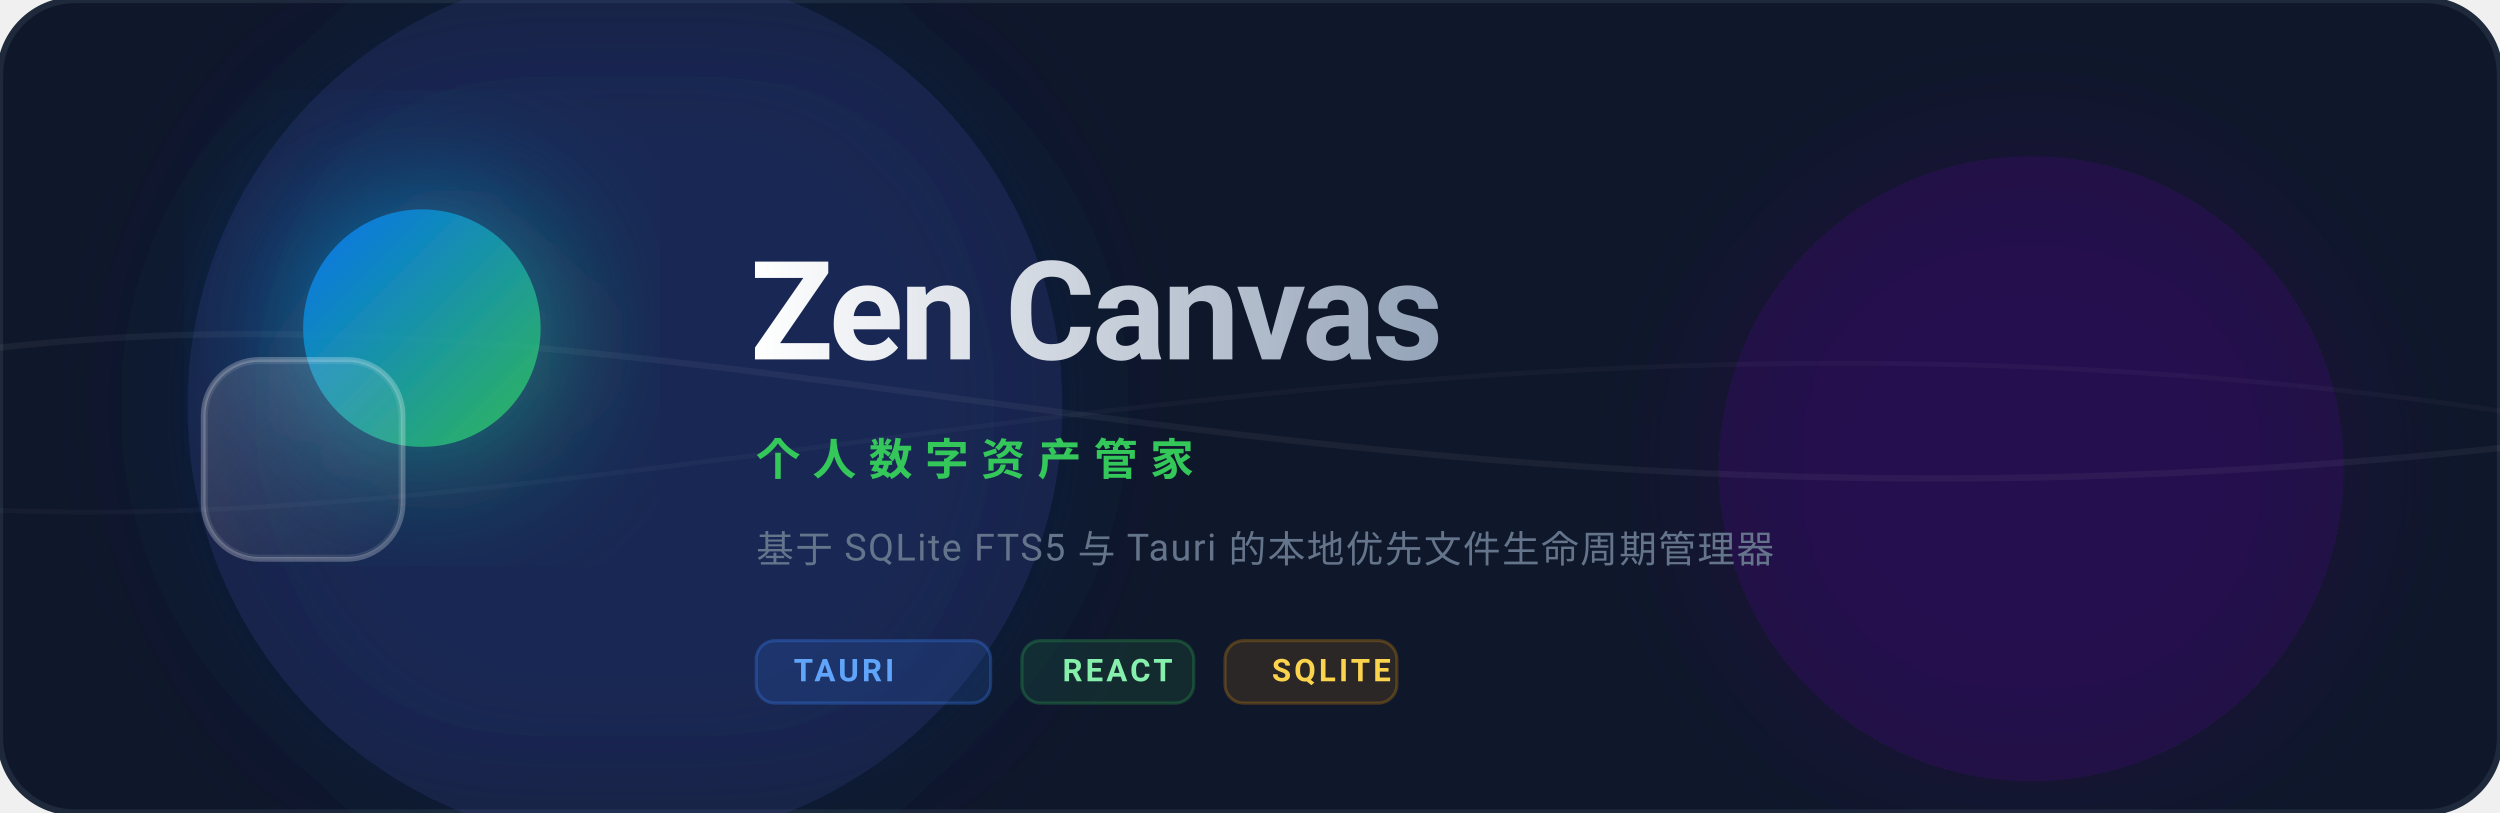
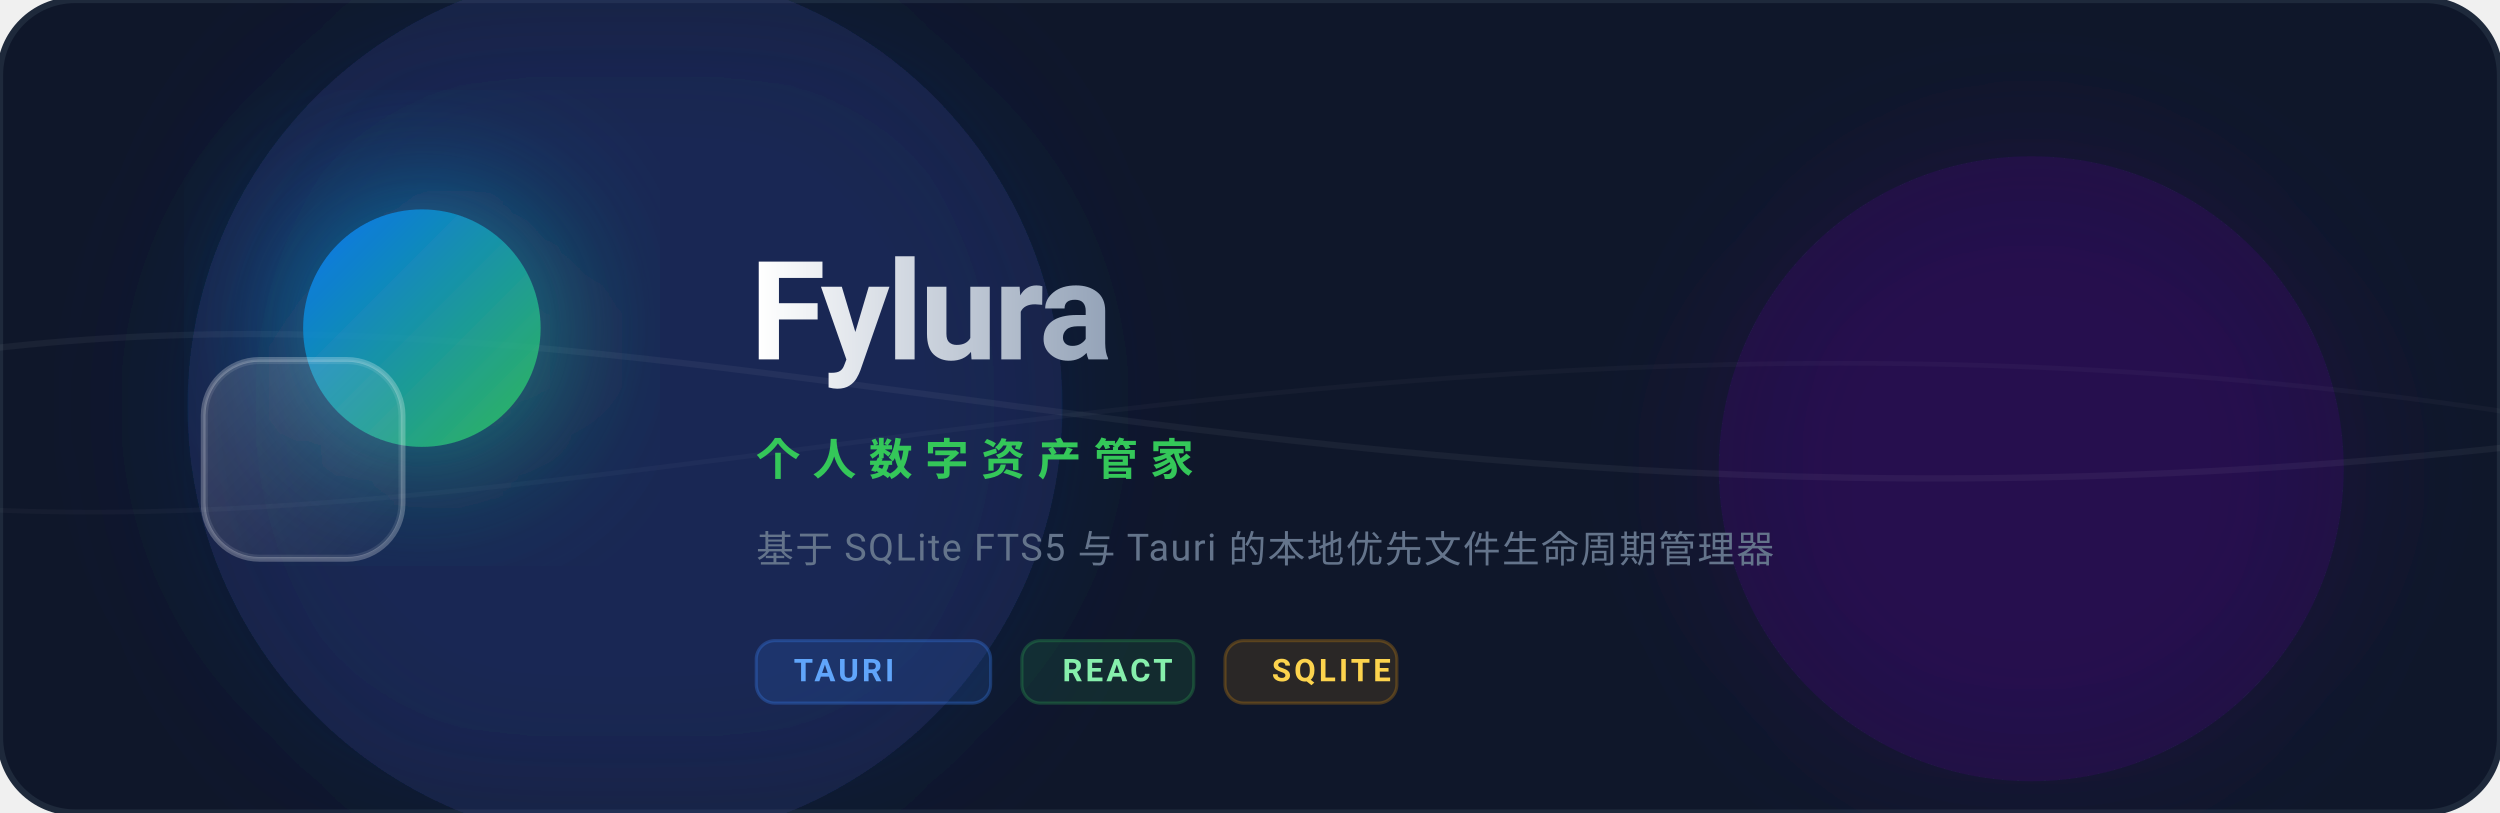
<svg xmlns="http://www.w3.org/2000/svg" viewBox="0 0 800 260" width="100%">
  <rect width="800" height="260" rx="24" fill="#0f172a" stroke="#1e293b" stroke-width="2" />
  <defs>
    <filter id="glow" x="-50%" y="-50%" width="200%" height="200%">
      <feGaussianBlur stdDeviation="25" result="blur" />
      <feMerge>
        <feMergeNode in="blur" />
        <feMergeNode in="SourceGraphic" />
      </feMerge>
    </filter>
    <linearGradient id="orbGradient" x1="0%" y1="0%" x2="100%" y2="100%">
      <stop offset="0%" stop-color="#007AFF" />
      <stop offset="100%" stop-color="#34C759" />
    </linearGradient>
    <linearGradient id="glassGradient" x1="0%" y1="0%" x2="100%" y2="100%">
      <stop offset="0%" stop-color="#ffffff" stop-opacity="0.15" />
      <stop offset="100%" stop-color="#ffffff" stop-opacity="0.02" />
    </linearGradient>
    <linearGradient id="textGradient" x1="0%" y1="0%" x2="100%" y2="0%">
      <stop offset="0%" stop-color="#FFFFFF" />
      <stop offset="100%" stop-color="#94A3B8" />
    </linearGradient>
  </defs>
  <circle cx="200" cy="130" r="140" fill="#1e3a8a" fill-opacity="0.25" filter="url(#glow)" />
  <circle cx="650" cy="150" r="100" fill="#4c1d95" fill-opacity="0.2" filter="url(#glow)" />
  <path d="M-100 130 C 200 50, 400 210, 900 130" fill="none" stroke="#ffffff" stroke-opacity="0.05" stroke-width="2" />
  <path d="M-100 150 C 150 210, 450 50, 900 150" fill="none" stroke="#ffffff" stroke-opacity="0.03" stroke-width="1.5" />
  <g transform="translate(110, 130)">
    <circle cx="25" cy="-25" r="38" fill="url(#orbGradient)" filter="url(#glow)" opacity="0.9" />
    <rect x="-45" y="-15" width="64" height="64" rx="18" fill="url(#glassGradient)" stroke="#ffffff" stroke-opacity="0.25" stroke-width="1.5" />
    <rect x="-44" y="-14" width="62" height="62" rx="17" fill="none" stroke="#ffffff" stroke-opacity="0.1" stroke-width="1" />
  </g>
-   <text x="240" y="115" font-family="-apple-system, BlinkMacSystemFont, 'Segoe UI', Roboto, sans-serif" font-size="44" font-weight="700" fill="url(#textGradient)" letter-spacing="-1">Zen Canvas</text>
+   <text x="240" y="115" font-family="-apple-system, BlinkMacSystemFont, 'Segoe UI', Roboto, sans-serif" font-size="44" font-weight="700" fill="url(#textGradient)" letter-spacing="-1">Fylura</text>
  <text x="242" y="152" font-family="-apple-system, BlinkMacSystemFont, 'Segoe UI', Roboto, sans-serif" font-size="14" font-weight="700" fill="#34C759" letter-spacing="4">个人数字资产管家</text>
  <text x="242" y="180" font-family="-apple-system, BlinkMacSystemFont, 'Segoe UI', Roboto, sans-serif" font-size="12" font-weight="400" fill="#64748B" letter-spacing="0.5">基于 SQLite FTS5 与 Tauri 的本地优先文件生命周期管理器</text>
  <g transform="translate(242, 205)" font-family="-apple-system, BlinkMacSystemFont, 'Segoe UI', Roboto, sans-serif" font-size="10" font-weight="700" letter-spacing="1">
    <rect x="0" y="0" width="75" height="20" rx="6" fill="#3b82f6" fill-opacity="0.15" stroke="#3b82f6" stroke-opacity="0.3" stroke-width="1" />
    <text x="12" y="13" fill="#60A5FA">TAURI</text>
    <rect x="85" y="0" width="55" height="20" rx="6" fill="#34c759" fill-opacity="0.12" stroke="#34c759" stroke-opacity="0.25" stroke-width="1" />
    <text x="98" y="13" fill="#86EFAC">REACT</text>
    <rect x="150" y="0" width="55" height="20" rx="6" fill="#f59e0b" fill-opacity="0.12" stroke="#f59e0b" stroke-opacity="0.25" stroke-width="1" />
    <text x="165" y="13" fill="#FCD34D">SQLITE</text>
  </g>
</svg>
